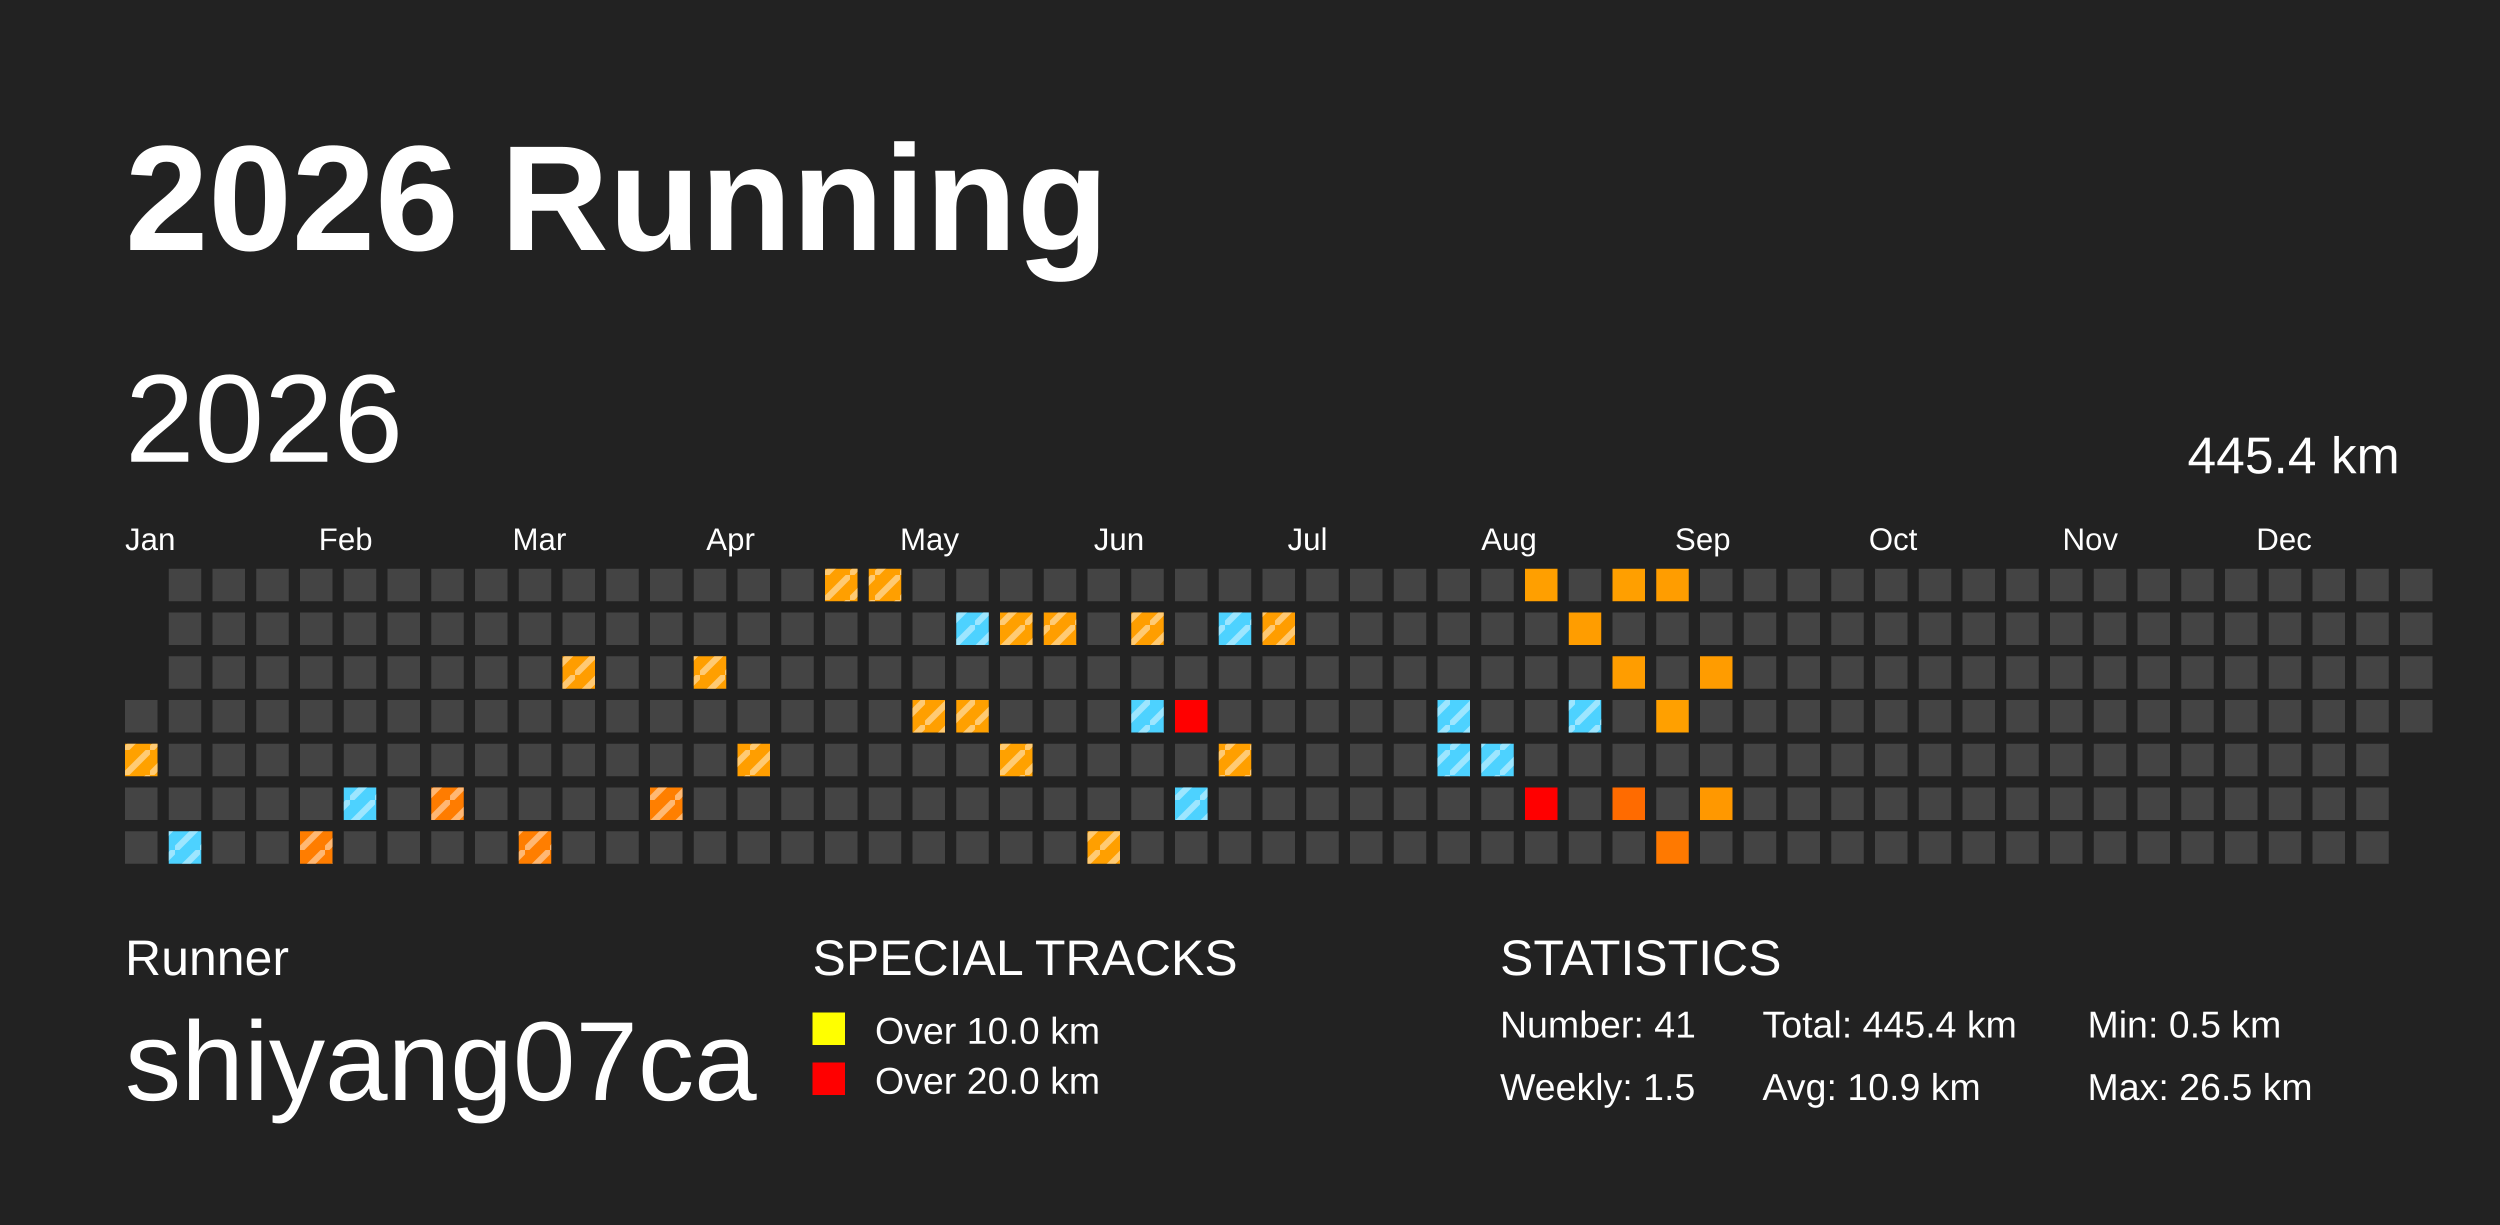
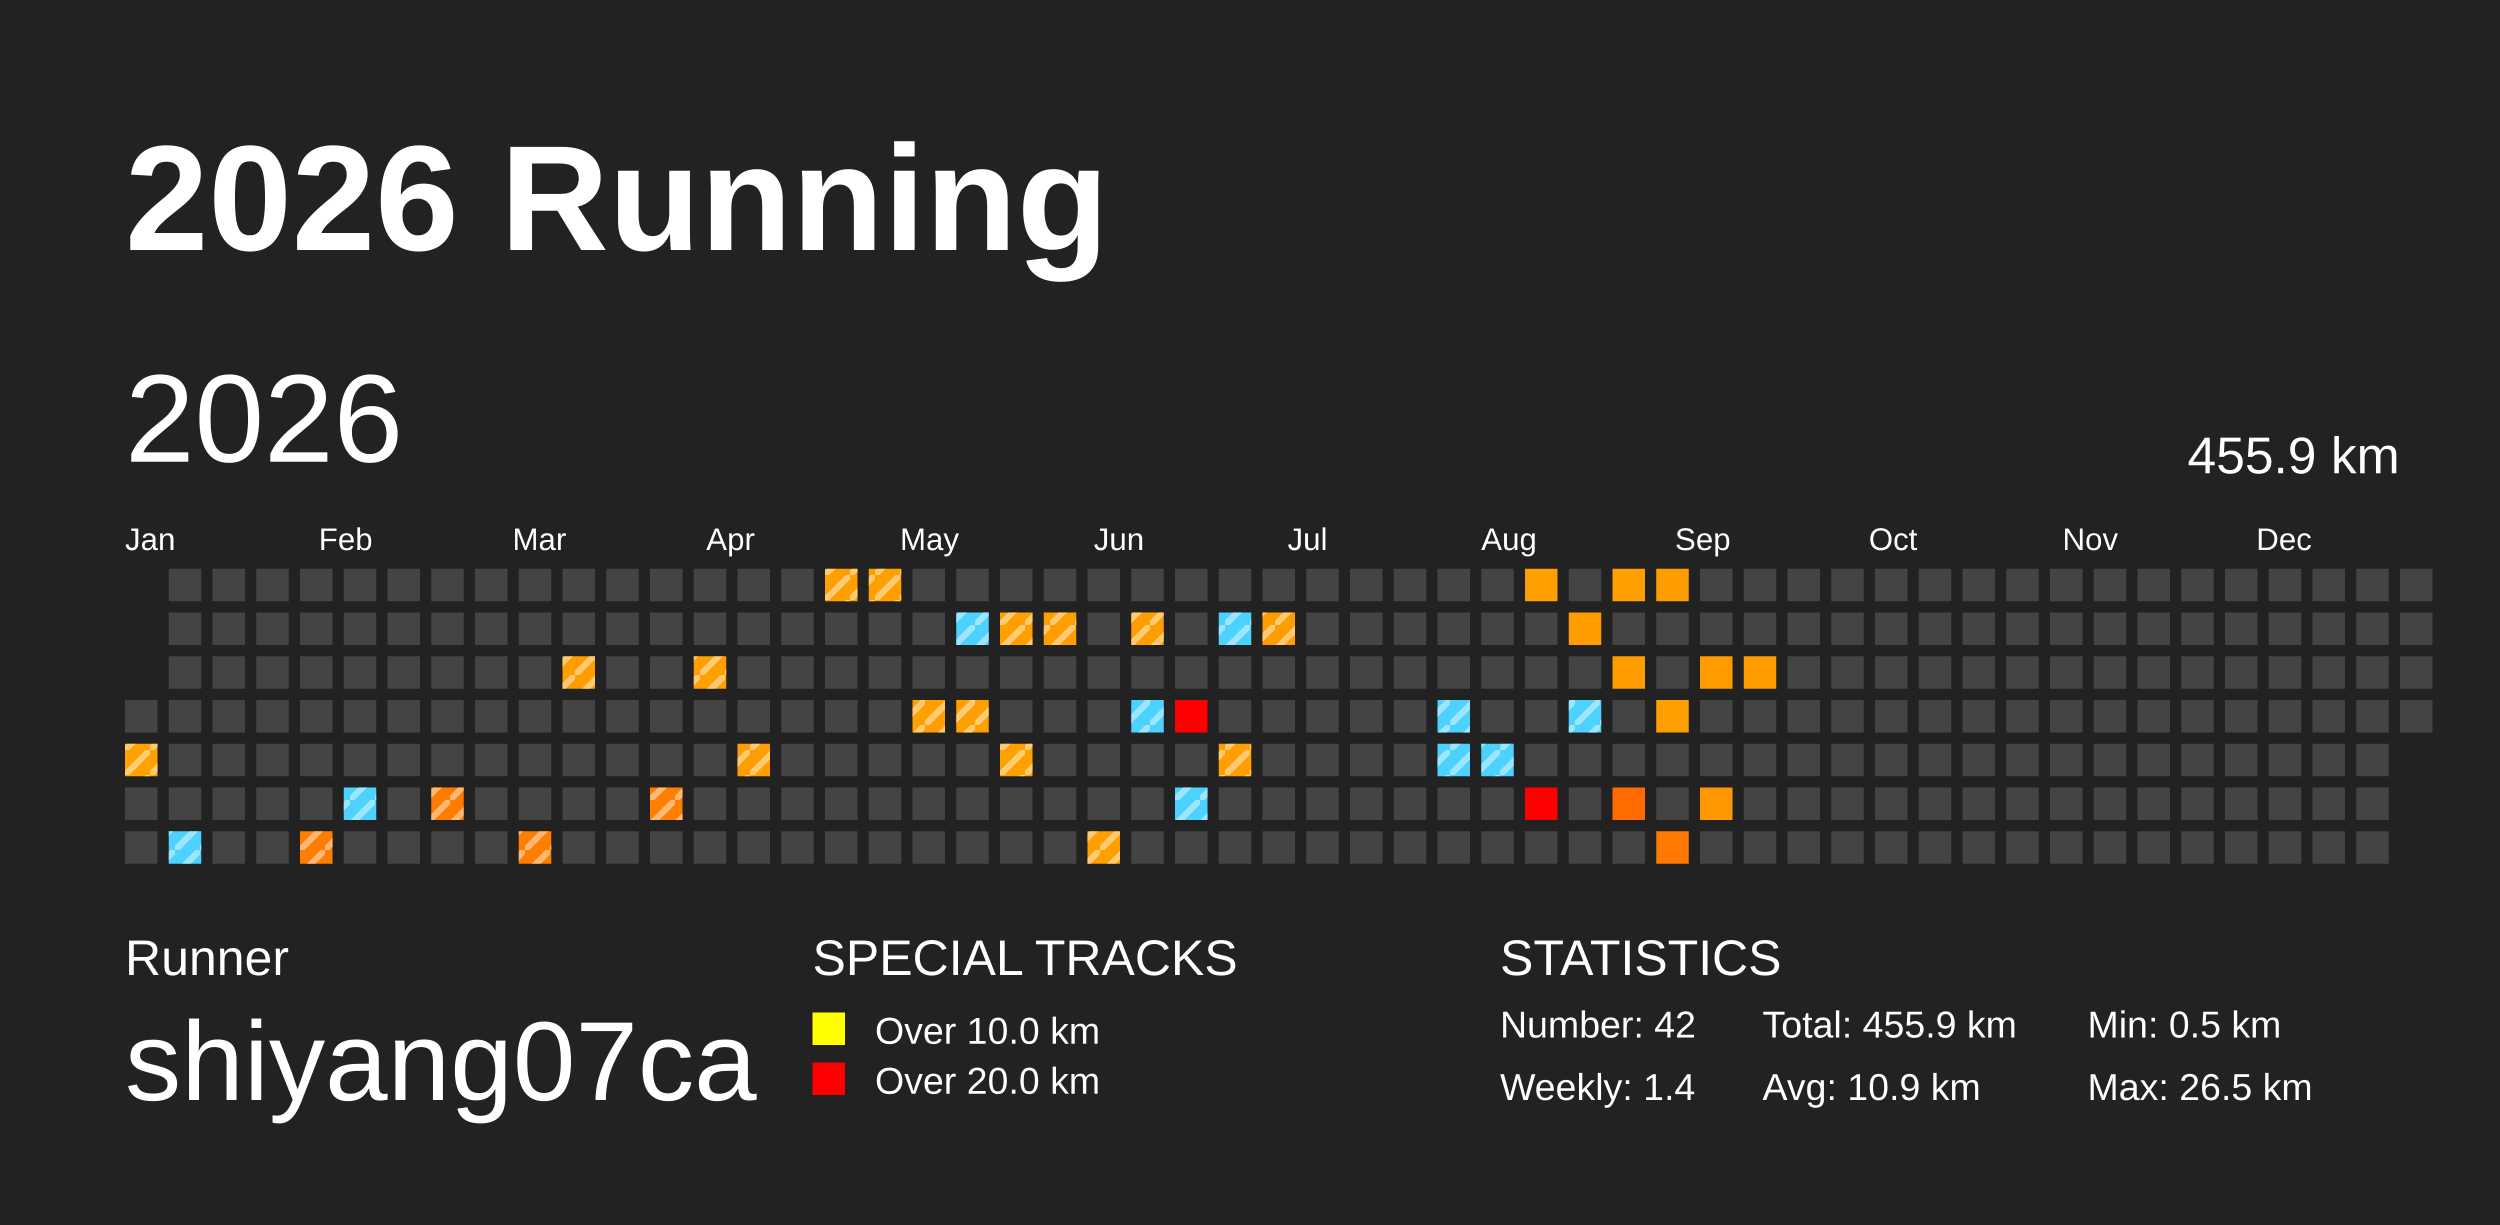
<svg xmlns="http://www.w3.org/2000/svg" baseProfile="full" height="98mm" version="1.1" viewBox="0,0,200,98" width="200mm">
  <defs>
    <pattern height="2" id="indoor-stripe" patternUnits="userSpaceOnUse" width="2">
      <line stroke="white" stroke-opacity="0.45" stroke-width="0.5" x1="0" x2="2" y1="2" y2="0" />
    </pattern>
  </defs>
  <rect fill="#222222" height="98" width="200" x="0" y="0" />
  <text fill="#FFFFFF" style="font-size:12px; font-family:Arial; font-weight:bold;" x="10" y="20">2026 Running</text>
  <text fill="#FFFFFF" style="font-size:4px; font-family:Arial" x="10" y="78">Runner</text>
  <text fill="#FFFFFF" style="font-size:9px; font-family:Arial" x="10" y="88">shiyang07ca</text>
  <text fill="#FFFFFF" style="font-size:4px; font-family:Arial" x="65" y="78">SPECIAL TRACKS</text>
  <rect fill="yellow" height="2.6" width="2.6" x="65" y="81" />
  <text fill="#FFFFFF" style="font-size:3px; font-family:Arial" x="70" y="83.5">Over 10.0 km</text>
  <rect fill="red" height="2.6" width="2.6" x="65" y="85" />
  <text fill="#FFFFFF" style="font-size:3px; font-family:Arial" x="70" y="87.5">Over 20.0 km</text>
  <text fill="#FFFFFF" style="font-size:4px; font-family:Arial" x="120" y="78">STATISTICS</text>
-   <text fill="#FFFFFF" style="font-size:3px; font-family:Arial" x="120" y="83">Number: 41</text>
-   <text fill="#FFFFFF" style="font-size:3px; font-family:Arial" x="120" y="88">Weekly: 1.5</text>
-   <text fill="#FFFFFF" style="font-size:3px; font-family:Arial" x="141" y="83">Total: 445.4 km</text>
+   <text fill="#FFFFFF" style="font-size:3px; font-family:Arial" x="120" y="83">Number: 42</text>
+   <text fill="#FFFFFF" style="font-size:3px; font-family:Arial" x="120" y="88">Weekly: 1.4</text>
+   <text fill="#FFFFFF" style="font-size:3px; font-family:Arial" x="141" y="83">Total: 455.9 km</text>
  <text fill="#FFFFFF" style="font-size:3px; font-family:Arial" x="141" y="88">Avg: 10.9 km</text>
  <text fill="#FFFFFF" style="font-size:3px; font-family:Arial" x="167" y="83">Min: 0.5 km</text>
  <text fill="#FFFFFF" style="font-size:3px; font-family:Arial" x="167" y="88">Max: 26.5 km</text>
  <text dominant-baseline="hanging" fill="#FFFFFF" style="font-size:10.0px; font-family:Arial;" x="10" y="30">2026</text>
-   <text dominant-baseline="hanging" fill="#FFFFFF" style="font-size:4.125px; font-family:Arial;" x="175" y="35">445.4 km</text>
+   <text dominant-baseline="hanging" fill="#FFFFFF" style="font-size:4.125px; font-family:Arial;" x="175" y="35">455.9 km</text>
  <text fill="#FFFFFF" style="font-size:2.5px; font-family:Arial" x="10.0" y="44">Jan</text>
  <text fill="#FFFFFF" style="font-size:2.5px; font-family:Arial" x="25.5" y="44">Feb</text>
  <text fill="#FFFFFF" style="font-size:2.5px; font-family:Arial" x="41.0" y="44">Mar</text>
  <text fill="#FFFFFF" style="font-size:2.5px; font-family:Arial" x="56.5" y="44">Apr</text>
  <text fill="#FFFFFF" style="font-size:2.5px; font-family:Arial" x="72.0" y="44">May</text>
  <text fill="#FFFFFF" style="font-size:2.5px; font-family:Arial" x="87.5" y="44">Jun</text>
  <text fill="#FFFFFF" style="font-size:2.5px; font-family:Arial" x="103.0" y="44">Jul</text>
  <text fill="#FFFFFF" style="font-size:2.5px; font-family:Arial" x="118.5" y="44">Aug</text>
  <text fill="#FFFFFF" style="font-size:2.5px; font-family:Arial" x="134.0" y="44">Sep</text>
  <text fill="#FFFFFF" style="font-size:2.5px; font-family:Arial" x="149.5" y="44">Oct</text>
  <text fill="#FFFFFF" style="font-size:2.5px; font-family:Arial" x="165.0" y="44">Nov</text>
  <text fill="#FFFFFF" style="font-size:2.5px; font-family:Arial" x="180.5" y="44">Dec</text>
  <rect fill="#444444" height="2.6" width="2.6" x="10.0" y="56.0" />
  <rect fill="#ffa100" height="2.6" width="2.6" x="10.0" y="59.5" />
  <rect fill="url(#indoor-stripe)" height="2.6" style="pointer-events: none;" width="2.6" x="10.0" y="59.5" />
  <rect fill="#444444" height="2.6" width="2.6" x="10.0" y="63.0" />
  <rect fill="#444444" height="2.6" width="2.6" x="10.0" y="66.5" />
  <rect fill="#444444" height="2.6" width="2.6" x="13.5" y="45.5" />
  <rect fill="#444444" height="2.6" width="2.6" x="13.5" y="49.0" />
  <rect fill="#444444" height="2.6" width="2.6" x="13.5" y="52.5" />
  <rect fill="#444444" height="2.6" width="2.6" x="13.5" y="56.0" />
  <rect fill="#444444" height="2.6" width="2.6" x="13.5" y="59.5" />
  <rect fill="#444444" height="2.6" width="2.6" x="13.5" y="63.0" />
  <rect fill="#4dd2ff" height="2.6" width="2.6" x="13.5" y="66.5" />
  <rect fill="url(#indoor-stripe)" height="2.6" style="pointer-events: none;" width="2.6" x="13.5" y="66.5" />
  <rect fill="#444444" height="2.6" width="2.6" x="17.0" y="45.5" />
  <rect fill="#444444" height="2.6" width="2.6" x="17.0" y="49.0" />
  <rect fill="#444444" height="2.6" width="2.6" x="17.0" y="52.5" />
  <rect fill="#444444" height="2.6" width="2.6" x="17.0" y="56.0" />
  <rect fill="#444444" height="2.6" width="2.6" x="17.0" y="59.5" />
  <rect fill="#444444" height="2.6" width="2.6" x="17.0" y="63.0" />
  <rect fill="#444444" height="2.6" width="2.6" x="17.0" y="66.5" />
  <rect fill="#444444" height="2.6" width="2.6" x="20.5" y="45.5" />
  <rect fill="#444444" height="2.6" width="2.6" x="20.5" y="49.0" />
  <rect fill="#444444" height="2.6" width="2.6" x="20.5" y="52.5" />
  <rect fill="#444444" height="2.6" width="2.6" x="20.5" y="56.0" />
  <rect fill="#444444" height="2.6" width="2.6" x="20.5" y="59.5" />
  <rect fill="#444444" height="2.6" width="2.6" x="20.5" y="63.0" />
  <rect fill="#444444" height="2.6" width="2.6" x="20.5" y="66.5" />
  <rect fill="#444444" height="2.6" width="2.6" x="24.0" y="45.5" />
  <rect fill="#444444" height="2.6" width="2.6" x="24.0" y="49.0" />
  <rect fill="#444444" height="2.6" width="2.6" x="24.0" y="52.5" />
  <rect fill="#444444" height="2.6" width="2.6" x="24.0" y="56.0" />
  <rect fill="#444444" height="2.6" width="2.6" x="24.0" y="59.5" />
  <rect fill="#444444" height="2.6" width="2.6" x="24.0" y="63.0" />
  <rect fill="#ff7d00" height="2.6" width="2.6" x="24.0" y="66.5" />
  <rect fill="url(#indoor-stripe)" height="2.6" style="pointer-events: none;" width="2.6" x="24.0" y="66.5" />
  <rect fill="#444444" height="2.6" width="2.6" x="27.5" y="45.5" />
  <rect fill="#444444" height="2.6" width="2.6" x="27.5" y="49.0" />
  <rect fill="#444444" height="2.6" width="2.6" x="27.5" y="52.5" />
  <rect fill="#444444" height="2.6" width="2.6" x="27.5" y="56.0" />
  <rect fill="#444444" height="2.6" width="2.6" x="27.5" y="59.5" />
  <rect fill="#4dd2ff" height="2.6" width="2.6" x="27.5" y="63.0" />
  <rect fill="url(#indoor-stripe)" height="2.6" style="pointer-events: none;" width="2.6" x="27.5" y="63.0" />
  <rect fill="#444444" height="2.6" width="2.6" x="27.5" y="66.5" />
  <rect fill="#444444" height="2.6" width="2.6" x="31.0" y="45.5" />
  <rect fill="#444444" height="2.6" width="2.6" x="31.0" y="49.0" />
  <rect fill="#444444" height="2.6" width="2.6" x="31.0" y="52.5" />
  <rect fill="#444444" height="2.6" width="2.6" x="31.0" y="56.0" />
  <rect fill="#444444" height="2.6" width="2.6" x="31.0" y="59.5" />
  <rect fill="#444444" height="2.6" width="2.6" x="31.0" y="63.0" />
  <rect fill="#444444" height="2.6" width="2.6" x="31.0" y="66.5" />
  <rect fill="#444444" height="2.6" width="2.6" x="34.5" y="45.5" />
  <rect fill="#444444" height="2.6" width="2.6" x="34.5" y="49.0" />
  <rect fill="#444444" height="2.6" width="2.6" x="34.5" y="52.5" />
  <rect fill="#444444" height="2.6" width="2.6" x="34.5" y="56.0" />
  <rect fill="#444444" height="2.6" width="2.6" x="34.5" y="59.5" />
  <rect fill="#ff7c00" height="2.6" width="2.6" x="34.5" y="63.0" />
  <rect fill="url(#indoor-stripe)" height="2.6" style="pointer-events: none;" width="2.6" x="34.5" y="63.0" />
  <rect fill="#444444" height="2.6" width="2.6" x="34.5" y="66.5" />
  <rect fill="#444444" height="2.6" width="2.6" x="38.0" y="45.5" />
  <rect fill="#444444" height="2.6" width="2.6" x="38.0" y="49.0" />
  <rect fill="#444444" height="2.6" width="2.6" x="38.0" y="52.5" />
  <rect fill="#444444" height="2.6" width="2.6" x="38.0" y="56.0" />
  <rect fill="#444444" height="2.6" width="2.6" x="38.0" y="59.5" />
  <rect fill="#444444" height="2.6" width="2.6" x="38.0" y="63.0" />
  <rect fill="#444444" height="2.6" width="2.6" x="38.0" y="66.5" />
  <rect fill="#444444" height="2.6" width="2.6" x="41.5" y="45.5" />
  <rect fill="#444444" height="2.6" width="2.6" x="41.5" y="49.0" />
  <rect fill="#444444" height="2.6" width="2.6" x="41.5" y="52.5" />
  <rect fill="#444444" height="2.6" width="2.6" x="41.5" y="56.0" />
  <rect fill="#444444" height="2.6" width="2.6" x="41.5" y="59.5" />
  <rect fill="#444444" height="2.6" width="2.6" x="41.5" y="63.0" />
  <rect fill="#ff7e00" height="2.6" width="2.6" x="41.5" y="66.5" />
  <rect fill="url(#indoor-stripe)" height="2.6" style="pointer-events: none;" width="2.6" x="41.5" y="66.5" />
  <rect fill="#444444" height="2.6" width="2.6" x="45.0" y="45.5" />
  <rect fill="#444444" height="2.6" width="2.6" x="45.0" y="49.0" />
  <rect fill="#ff9d00" height="2.6" width="2.6" x="45.0" y="52.5" />
  <rect fill="url(#indoor-stripe)" height="2.6" style="pointer-events: none;" width="2.6" x="45.0" y="52.5" />
  <rect fill="#444444" height="2.6" width="2.6" x="45.0" y="56.0" />
  <rect fill="#444444" height="2.6" width="2.6" x="45.0" y="59.5" />
  <rect fill="#444444" height="2.6" width="2.6" x="45.0" y="63.0" />
  <rect fill="#444444" height="2.6" width="2.6" x="45.0" y="66.5" />
  <rect fill="#444444" height="2.6" width="2.6" x="48.5" y="45.5" />
  <rect fill="#444444" height="2.6" width="2.6" x="48.5" y="49.0" />
  <rect fill="#444444" height="2.6" width="2.6" x="48.5" y="52.5" />
  <rect fill="#444444" height="2.6" width="2.6" x="48.5" y="56.0" />
  <rect fill="#444444" height="2.6" width="2.6" x="48.5" y="59.5" />
  <rect fill="#444444" height="2.6" width="2.6" x="48.5" y="63.0" />
  <rect fill="#444444" height="2.6" width="2.6" x="48.5" y="66.5" />
  <rect fill="#444444" height="2.6" width="2.6" x="52.0" y="45.5" />
  <rect fill="#444444" height="2.6" width="2.6" x="52.0" y="49.0" />
  <rect fill="#444444" height="2.6" width="2.6" x="52.0" y="52.5" />
  <rect fill="#444444" height="2.6" width="2.6" x="52.0" y="56.0" />
  <rect fill="#444444" height="2.6" width="2.6" x="52.0" y="59.5" />
  <rect fill="#ff7f00" height="2.6" width="2.6" x="52.0" y="63.0" />
  <rect fill="url(#indoor-stripe)" height="2.6" style="pointer-events: none;" width="2.6" x="52.0" y="63.0" />
  <rect fill="#444444" height="2.6" width="2.6" x="52.0" y="66.5" />
  <rect fill="#444444" height="2.6" width="2.6" x="55.5" y="45.5" />
  <rect fill="#444444" height="2.6" width="2.6" x="55.5" y="49.0" />
  <rect fill="#ff9f00" height="2.6" width="2.6" x="55.5" y="52.5" />
  <rect fill="url(#indoor-stripe)" height="2.6" style="pointer-events: none;" width="2.6" x="55.5" y="52.5" />
  <rect fill="#444444" height="2.6" width="2.6" x="55.5" y="56.0" />
  <rect fill="#444444" height="2.6" width="2.6" x="55.5" y="59.5" />
  <rect fill="#444444" height="2.6" width="2.6" x="55.5" y="63.0" />
  <rect fill="#444444" height="2.6" width="2.6" x="55.5" y="66.5" />
  <rect fill="#444444" height="2.6" width="2.6" x="59.0" y="45.5" />
  <rect fill="#444444" height="2.6" width="2.6" x="59.0" y="49.0" />
  <rect fill="#444444" height="2.6" width="2.6" x="59.0" y="52.5" />
  <rect fill="#444444" height="2.6" width="2.6" x="59.0" y="56.0" />
  <rect fill="#ff9e00" height="2.6" width="2.6" x="59.0" y="59.5" />
  <rect fill="url(#indoor-stripe)" height="2.6" style="pointer-events: none;" width="2.6" x="59.0" y="59.5" />
  <rect fill="#444444" height="2.6" width="2.6" x="59.0" y="63.0" />
  <rect fill="#444444" height="2.6" width="2.6" x="59.0" y="66.5" />
  <rect fill="#444444" height="2.6" width="2.6" x="62.5" y="45.5" />
  <rect fill="#444444" height="2.6" width="2.6" x="62.5" y="49.0" />
  <rect fill="#444444" height="2.6" width="2.6" x="62.5" y="52.5" />
  <rect fill="#444444" height="2.6" width="2.6" x="62.5" y="56.0" />
  <rect fill="#444444" height="2.6" width="2.6" x="62.5" y="59.5" />
  <rect fill="#444444" height="2.6" width="2.6" x="62.5" y="63.0" />
  <rect fill="#444444" height="2.6" width="2.6" x="62.5" y="66.5" />
  <rect fill="#ff9f00" height="2.6" width="2.6" x="66.0" y="45.5" />
  <rect fill="url(#indoor-stripe)" height="2.6" style="pointer-events: none;" width="2.6" x="66.0" y="45.5" />
  <rect fill="#444444" height="2.6" width="2.6" x="66.0" y="49.0" />
  <rect fill="#444444" height="2.6" width="2.6" x="66.0" y="52.5" />
  <rect fill="#444444" height="2.6" width="2.6" x="66.0" y="56.0" />
  <rect fill="#444444" height="2.6" width="2.6" x="66.0" y="59.5" />
  <rect fill="#444444" height="2.6" width="2.6" x="66.0" y="63.0" />
  <rect fill="#444444" height="2.6" width="2.6" x="66.0" y="66.5" />
  <rect fill="#ff9f00" height="2.6" width="2.6" x="69.5" y="45.5" />
  <rect fill="url(#indoor-stripe)" height="2.6" style="pointer-events: none;" width="2.6" x="69.5" y="45.5" />
  <rect fill="#444444" height="2.6" width="2.6" x="69.5" y="49.0" />
  <rect fill="#444444" height="2.6" width="2.6" x="69.5" y="52.5" />
  <rect fill="#444444" height="2.6" width="2.6" x="69.5" y="56.0" />
  <rect fill="#444444" height="2.6" width="2.6" x="69.5" y="59.5" />
  <rect fill="#444444" height="2.6" width="2.6" x="69.5" y="63.0" />
  <rect fill="#444444" height="2.6" width="2.6" x="69.5" y="66.5" />
  <rect fill="#444444" height="2.6" width="2.6" x="73.0" y="45.5" />
  <rect fill="#444444" height="2.6" width="2.6" x="73.0" y="49.0" />
  <rect fill="#444444" height="2.6" width="2.6" x="73.0" y="52.5" />
  <rect fill="#ff9f00" height="2.6" width="2.6" x="73.0" y="56.0" />
  <rect fill="url(#indoor-stripe)" height="2.6" style="pointer-events: none;" width="2.6" x="73.0" y="56.0" />
  <rect fill="#444444" height="2.6" width="2.6" x="73.0" y="59.5" />
  <rect fill="#444444" height="2.6" width="2.6" x="73.0" y="63.0" />
  <rect fill="#444444" height="2.6" width="2.6" x="73.0" y="66.5" />
  <rect fill="#444444" height="2.6" width="2.6" x="76.5" y="45.5" />
  <rect fill="#4dd2ff" height="2.6" width="2.6" x="76.5" y="49.0" />
  <rect fill="url(#indoor-stripe)" height="2.6" style="pointer-events: none;" width="2.6" x="76.5" y="49.0" />
  <rect fill="#444444" height="2.6" width="2.6" x="76.5" y="52.5" />
  <rect fill="#ffa000" height="2.6" width="2.6" x="76.5" y="56.0" />
  <rect fill="url(#indoor-stripe)" height="2.6" style="pointer-events: none;" width="2.6" x="76.5" y="56.0" />
  <rect fill="#444444" height="2.6" width="2.6" x="76.5" y="59.5" />
  <rect fill="#444444" height="2.6" width="2.6" x="76.5" y="63.0" />
  <rect fill="#444444" height="2.6" width="2.6" x="76.5" y="66.5" />
  <rect fill="#444444" height="2.6" width="2.6" x="80.0" y="45.5" />
  <rect fill="#ffa000" height="2.6" width="2.6" x="80.0" y="49.0" />
  <rect fill="url(#indoor-stripe)" height="2.6" style="pointer-events: none;" width="2.6" x="80.0" y="49.0" />
  <rect fill="#444444" height="2.6" width="2.6" x="80.0" y="52.5" />
  <rect fill="#444444" height="2.6" width="2.6" x="80.0" y="56.0" />
  <rect fill="#ffa100" height="2.6" width="2.6" x="80.0" y="59.5" />
  <rect fill="url(#indoor-stripe)" height="2.6" style="pointer-events: none;" width="2.6" x="80.0" y="59.5" />
  <rect fill="#444444" height="2.6" width="2.6" x="80.0" y="63.0" />
  <rect fill="#444444" height="2.6" width="2.6" x="80.0" y="66.5" />
  <rect fill="#444444" height="2.6" width="2.6" x="83.5" y="45.5" />
  <rect fill="#ff9e00" height="2.6" width="2.6" x="83.5" y="49.0" />
  <rect fill="url(#indoor-stripe)" height="2.6" style="pointer-events: none;" width="2.6" x="83.5" y="49.0" />
  <rect fill="#444444" height="2.6" width="2.6" x="83.5" y="52.5" />
  <rect fill="#444444" height="2.6" width="2.6" x="83.5" y="56.0" />
  <rect fill="#444444" height="2.6" width="2.6" x="83.5" y="59.5" />
  <rect fill="#444444" height="2.6" width="2.6" x="83.5" y="63.0" />
  <rect fill="#444444" height="2.6" width="2.6" x="83.5" y="66.5" />
  <rect fill="#444444" height="2.6" width="2.6" x="87.0" y="45.5" />
  <rect fill="#444444" height="2.6" width="2.6" x="87.0" y="49.0" />
  <rect fill="#444444" height="2.6" width="2.6" x="87.0" y="52.5" />
  <rect fill="#444444" height="2.6" width="2.6" x="87.0" y="56.0" />
  <rect fill="#444444" height="2.6" width="2.6" x="87.0" y="59.5" />
  <rect fill="#444444" height="2.6" width="2.6" x="87.0" y="63.0" />
  <rect fill="#ff9f00" height="2.6" width="2.6" x="87.0" y="66.5" />
  <rect fill="url(#indoor-stripe)" height="2.6" style="pointer-events: none;" width="2.6" x="87.0" y="66.5" />
  <rect fill="#444444" height="2.6" width="2.6" x="90.5" y="45.5" />
  <rect fill="#ff9e00" height="2.6" width="2.6" x="90.5" y="49.0" />
  <rect fill="url(#indoor-stripe)" height="2.6" style="pointer-events: none;" width="2.6" x="90.5" y="49.0" />
  <rect fill="#444444" height="2.6" width="2.6" x="90.5" y="52.5" />
  <rect fill="#4dd2ff" height="2.6" width="2.6" x="90.5" y="56.0" />
  <rect fill="url(#indoor-stripe)" height="2.6" style="pointer-events: none;" width="2.6" x="90.5" y="56.0" />
  <rect fill="#444444" height="2.6" width="2.6" x="90.5" y="59.5" />
  <rect fill="#444444" height="2.6" width="2.6" x="90.5" y="63.0" />
  <rect fill="#444444" height="2.6" width="2.6" x="90.5" y="66.5" />
  <rect fill="#444444" height="2.6" width="2.6" x="94.0" y="45.5" />
  <rect fill="#444444" height="2.6" width="2.6" x="94.0" y="49.0" />
  <rect fill="#444444" height="2.6" width="2.6" x="94.0" y="52.5" />
  <rect fill="red" height="2.6" width="2.6" x="94.0" y="56.0" />
  <rect fill="#444444" height="2.6" width="2.6" x="94.0" y="59.5" />
  <rect fill="#4dd2ff" height="2.6" width="2.6" x="94.0" y="63.0" />
  <rect fill="url(#indoor-stripe)" height="2.6" style="pointer-events: none;" width="2.6" x="94.0" y="63.0" />
  <rect fill="#444444" height="2.6" width="2.6" x="94.0" y="66.5" />
  <rect fill="#444444" height="2.6" width="2.6" x="97.5" y="45.5" />
  <rect fill="#4dd2ff" height="2.6" width="2.6" x="97.5" y="49.0" />
  <rect fill="url(#indoor-stripe)" height="2.6" style="pointer-events: none;" width="2.6" x="97.5" y="49.0" />
  <rect fill="#444444" height="2.6" width="2.6" x="97.5" y="52.5" />
  <rect fill="#444444" height="2.6" width="2.6" x="97.5" y="56.0" />
  <rect fill="#ff9f00" height="2.6" width="2.6" x="97.5" y="59.5" />
  <rect fill="url(#indoor-stripe)" height="2.6" style="pointer-events: none;" width="2.6" x="97.5" y="59.5" />
  <rect fill="#444444" height="2.6" width="2.6" x="97.5" y="63.0" />
  <rect fill="#444444" height="2.6" width="2.6" x="97.5" y="66.5" />
  <rect fill="#444444" height="2.6" width="2.6" x="101.0" y="45.5" />
  <rect fill="#ff9d00" height="2.6" width="2.6" x="101.0" y="49.0" />
  <rect fill="url(#indoor-stripe)" height="2.6" style="pointer-events: none;" width="2.6" x="101.0" y="49.0" />
  <rect fill="#444444" height="2.6" width="2.6" x="101.0" y="52.5" />
  <rect fill="#444444" height="2.6" width="2.6" x="101.0" y="56.0" />
  <rect fill="#444444" height="2.6" width="2.6" x="101.0" y="59.5" />
  <rect fill="#444444" height="2.6" width="2.6" x="101.0" y="63.0" />
  <rect fill="#444444" height="2.6" width="2.6" x="101.0" y="66.5" />
  <rect fill="#444444" height="2.6" width="2.6" x="104.5" y="45.5" />
  <rect fill="#444444" height="2.6" width="2.6" x="104.5" y="49.0" />
  <rect fill="#444444" height="2.6" width="2.6" x="104.5" y="52.5" />
  <rect fill="#444444" height="2.6" width="2.6" x="104.5" y="56.0" />
  <rect fill="#444444" height="2.6" width="2.6" x="104.5" y="59.5" />
  <rect fill="#444444" height="2.6" width="2.6" x="104.5" y="63.0" />
  <rect fill="#444444" height="2.6" width="2.6" x="104.5" y="66.5" />
  <rect fill="#444444" height="2.6" width="2.6" x="108.0" y="45.5" />
  <rect fill="#444444" height="2.6" width="2.6" x="108.0" y="49.0" />
  <rect fill="#444444" height="2.6" width="2.6" x="108.0" y="52.5" />
  <rect fill="#444444" height="2.6" width="2.6" x="108.0" y="56.0" />
  <rect fill="#444444" height="2.6" width="2.6" x="108.0" y="59.5" />
  <rect fill="#444444" height="2.6" width="2.6" x="108.0" y="63.0" />
  <rect fill="#444444" height="2.6" width="2.6" x="108.0" y="66.5" />
  <rect fill="#444444" height="2.6" width="2.6" x="111.5" y="45.5" />
  <rect fill="#444444" height="2.6" width="2.6" x="111.5" y="49.0" />
  <rect fill="#444444" height="2.6" width="2.6" x="111.5" y="52.5" />
  <rect fill="#444444" height="2.6" width="2.6" x="111.5" y="56.0" />
  <rect fill="#444444" height="2.6" width="2.6" x="111.5" y="59.5" />
  <rect fill="#444444" height="2.6" width="2.6" x="111.5" y="63.0" />
  <rect fill="#444444" height="2.6" width="2.6" x="111.5" y="66.5" />
  <rect fill="#444444" height="2.6" width="2.6" x="115.0" y="45.5" />
  <rect fill="#444444" height="2.6" width="2.6" x="115.0" y="49.0" />
  <rect fill="#444444" height="2.6" width="2.6" x="115.0" y="52.5" />
  <rect fill="#4dd2ff" height="2.6" width="2.6" x="115.0" y="56.0" />
  <rect fill="url(#indoor-stripe)" height="2.6" style="pointer-events: none;" width="2.6" x="115.0" y="56.0" />
  <rect fill="#4dd2ff" height="2.6" width="2.6" x="115.0" y="59.5" />
  <rect fill="url(#indoor-stripe)" height="2.6" style="pointer-events: none;" width="2.6" x="115.0" y="59.5" />
  <rect fill="#444444" height="2.6" width="2.6" x="115.0" y="63.0" />
  <rect fill="#444444" height="2.6" width="2.6" x="115.0" y="66.5" />
  <rect fill="#444444" height="2.6" width="2.6" x="118.5" y="45.5" />
  <rect fill="#444444" height="2.6" width="2.6" x="118.5" y="49.0" />
  <rect fill="#444444" height="2.6" width="2.6" x="118.5" y="52.5" />
  <rect fill="#444444" height="2.6" width="2.6" x="118.5" y="56.0" />
  <rect fill="#4dd2ff" height="2.6" width="2.6" x="118.5" y="59.5" />
  <rect fill="url(#indoor-stripe)" height="2.6" style="pointer-events: none;" width="2.6" x="118.5" y="59.5" />
  <rect fill="#444444" height="2.6" width="2.6" x="118.5" y="63.0" />
  <rect fill="#444444" height="2.6" width="2.6" x="118.5" y="66.5" />
  <rect fill="#ff9f00" height="2.6" width="2.6" x="122.0" y="45.5" />
  <rect fill="#444444" height="2.6" width="2.6" x="122.0" y="49.0" />
  <rect fill="#444444" height="2.6" width="2.6" x="122.0" y="52.5" />
  <rect fill="#444444" height="2.6" width="2.6" x="122.0" y="56.0" />
  <rect fill="#444444" height="2.6" width="2.6" x="122.0" y="59.5" />
  <rect fill="red" height="2.6" width="2.6" x="122.0" y="63.0" />
  <rect fill="#444444" height="2.6" width="2.6" x="122.0" y="66.5" />
  <rect fill="#444444" height="2.6" width="2.6" x="125.5" y="45.5" />
  <rect fill="#ff9d00" height="2.6" width="2.6" x="125.5" y="49.0" />
  <rect fill="#444444" height="2.6" width="2.6" x="125.5" y="52.5" />
  <rect fill="#4dd2ff" height="2.6" width="2.6" x="125.5" y="56.0" />
  <rect fill="url(#indoor-stripe)" height="2.6" style="pointer-events: none;" width="2.6" x="125.5" y="56.0" />
  <rect fill="#444444" height="2.6" width="2.6" x="125.5" y="59.5" />
  <rect fill="#444444" height="2.6" width="2.6" x="125.5" y="63.0" />
  <rect fill="#444444" height="2.6" width="2.6" x="125.5" y="66.5" />
  <rect fill="#ff9f00" height="2.6" width="2.6" x="129.0" y="45.5" />
  <rect fill="#444444" height="2.6" width="2.6" x="129.0" y="49.0" />
  <rect fill="#ff9d00" height="2.6" width="2.6" x="129.0" y="52.5" />
  <rect fill="#444444" height="2.6" width="2.6" x="129.0" y="56.0" />
  <rect fill="#444444" height="2.6" width="2.6" x="129.0" y="59.5" />
  <rect fill="#ff6b00" height="2.6" width="2.6" x="129.0" y="63.0" />
  <rect fill="#444444" height="2.6" width="2.6" x="129.0" y="66.5" />
  <rect fill="#ff9d00" height="2.6" width="2.6" x="132.5" y="45.5" />
  <rect fill="#444444" height="2.6" width="2.6" x="132.5" y="49.0" />
  <rect fill="#444444" height="2.6" width="2.6" x="132.5" y="52.5" />
  <rect fill="#ffa000" height="2.6" width="2.6" x="132.5" y="56.0" />
  <rect fill="#444444" height="2.6" width="2.6" x="132.5" y="59.5" />
  <rect fill="#444444" height="2.6" width="2.6" x="132.5" y="63.0" />
  <rect fill="#ff7900" height="2.6" width="2.6" x="132.5" y="66.5" />
  <rect fill="#444444" height="2.6" width="2.6" x="136.0" y="45.5" />
  <rect fill="#444444" height="2.6" width="2.6" x="136.0" y="49.0" />
  <rect fill="#ff9c00" height="2.6" width="2.6" x="136.0" y="52.5" />
  <rect fill="#444444" height="2.6" width="2.6" x="136.0" y="56.0" />
  <rect fill="#444444" height="2.6" width="2.6" x="136.0" y="59.5" />
  <rect fill="#ff9800" height="2.6" width="2.6" x="136.0" y="63.0" />
  <rect fill="#444444" height="2.6" width="2.6" x="136.0" y="66.5" />
  <rect fill="#444444" height="2.6" width="2.6" x="139.5" y="45.5" />
  <rect fill="#444444" height="2.6" width="2.6" x="139.5" y="49.0" />
-   <rect fill="#444444" height="2.6" width="2.6" x="139.5" y="52.5" />
+   <rect fill="#ff9c00" height="2.6" width="2.6" x="139.5" y="52.5" />
  <rect fill="#444444" height="2.6" width="2.6" x="139.5" y="56.0" />
  <rect fill="#444444" height="2.6" width="2.6" x="139.5" y="59.5" />
  <rect fill="#444444" height="2.6" width="2.6" x="139.5" y="63.0" />
  <rect fill="#444444" height="2.6" width="2.6" x="139.5" y="66.5" />
  <rect fill="#444444" height="2.6" width="2.6" x="143.0" y="45.5" />
  <rect fill="#444444" height="2.6" width="2.6" x="143.0" y="49.0" />
  <rect fill="#444444" height="2.6" width="2.6" x="143.0" y="52.5" />
  <rect fill="#444444" height="2.6" width="2.6" x="143.0" y="56.0" />
  <rect fill="#444444" height="2.6" width="2.6" x="143.0" y="59.5" />
  <rect fill="#444444" height="2.6" width="2.6" x="143.0" y="63.0" />
  <rect fill="#444444" height="2.6" width="2.6" x="143.0" y="66.5" />
  <rect fill="#444444" height="2.6" width="2.6" x="146.5" y="45.5" />
  <rect fill="#444444" height="2.6" width="2.6" x="146.5" y="49.0" />
  <rect fill="#444444" height="2.6" width="2.6" x="146.5" y="52.5" />
  <rect fill="#444444" height="2.6" width="2.6" x="146.5" y="56.0" />
  <rect fill="#444444" height="2.6" width="2.6" x="146.5" y="59.5" />
  <rect fill="#444444" height="2.6" width="2.6" x="146.5" y="63.0" />
  <rect fill="#444444" height="2.6" width="2.6" x="146.5" y="66.5" />
  <rect fill="#444444" height="2.6" width="2.6" x="150.0" y="45.5" />
  <rect fill="#444444" height="2.6" width="2.6" x="150.0" y="49.0" />
  <rect fill="#444444" height="2.6" width="2.6" x="150.0" y="52.5" />
  <rect fill="#444444" height="2.6" width="2.6" x="150.0" y="56.0" />
  <rect fill="#444444" height="2.6" width="2.6" x="150.0" y="59.5" />
  <rect fill="#444444" height="2.6" width="2.6" x="150.0" y="63.0" />
  <rect fill="#444444" height="2.6" width="2.6" x="150.0" y="66.5" />
  <rect fill="#444444" height="2.6" width="2.6" x="153.5" y="45.5" />
  <rect fill="#444444" height="2.6" width="2.6" x="153.5" y="49.0" />
  <rect fill="#444444" height="2.6" width="2.6" x="153.5" y="52.5" />
  <rect fill="#444444" height="2.6" width="2.6" x="153.5" y="56.0" />
  <rect fill="#444444" height="2.6" width="2.6" x="153.5" y="59.5" />
  <rect fill="#444444" height="2.6" width="2.6" x="153.5" y="63.0" />
  <rect fill="#444444" height="2.6" width="2.6" x="153.5" y="66.5" />
  <rect fill="#444444" height="2.6" width="2.6" x="157.0" y="45.5" />
  <rect fill="#444444" height="2.6" width="2.6" x="157.0" y="49.0" />
  <rect fill="#444444" height="2.6" width="2.6" x="157.0" y="52.5" />
  <rect fill="#444444" height="2.6" width="2.6" x="157.0" y="56.0" />
  <rect fill="#444444" height="2.6" width="2.6" x="157.0" y="59.5" />
  <rect fill="#444444" height="2.6" width="2.6" x="157.0" y="63.0" />
  <rect fill="#444444" height="2.6" width="2.6" x="157.0" y="66.5" />
  <rect fill="#444444" height="2.6" width="2.6" x="160.5" y="45.5" />
  <rect fill="#444444" height="2.6" width="2.6" x="160.5" y="49.0" />
  <rect fill="#444444" height="2.6" width="2.6" x="160.5" y="52.5" />
  <rect fill="#444444" height="2.6" width="2.6" x="160.5" y="56.0" />
  <rect fill="#444444" height="2.6" width="2.6" x="160.5" y="59.5" />
  <rect fill="#444444" height="2.6" width="2.6" x="160.5" y="63.0" />
  <rect fill="#444444" height="2.6" width="2.6" x="160.5" y="66.5" />
  <rect fill="#444444" height="2.6" width="2.6" x="164.0" y="45.5" />
  <rect fill="#444444" height="2.6" width="2.6" x="164.0" y="49.0" />
  <rect fill="#444444" height="2.6" width="2.6" x="164.0" y="52.5" />
  <rect fill="#444444" height="2.6" width="2.6" x="164.0" y="56.0" />
  <rect fill="#444444" height="2.6" width="2.6" x="164.0" y="59.5" />
  <rect fill="#444444" height="2.6" width="2.6" x="164.0" y="63.0" />
  <rect fill="#444444" height="2.6" width="2.6" x="164.0" y="66.5" />
  <rect fill="#444444" height="2.6" width="2.6" x="167.5" y="45.5" />
  <rect fill="#444444" height="2.6" width="2.6" x="167.5" y="49.0" />
  <rect fill="#444444" height="2.6" width="2.6" x="167.5" y="52.5" />
  <rect fill="#444444" height="2.6" width="2.6" x="167.5" y="56.0" />
  <rect fill="#444444" height="2.6" width="2.6" x="167.5" y="59.5" />
  <rect fill="#444444" height="2.6" width="2.6" x="167.5" y="63.0" />
  <rect fill="#444444" height="2.6" width="2.6" x="167.5" y="66.5" />
  <rect fill="#444444" height="2.6" width="2.6" x="171.0" y="45.5" />
  <rect fill="#444444" height="2.6" width="2.6" x="171.0" y="49.0" />
  <rect fill="#444444" height="2.6" width="2.6" x="171.0" y="52.5" />
  <rect fill="#444444" height="2.6" width="2.6" x="171.0" y="56.0" />
  <rect fill="#444444" height="2.6" width="2.6" x="171.0" y="59.5" />
  <rect fill="#444444" height="2.6" width="2.6" x="171.0" y="63.0" />
  <rect fill="#444444" height="2.6" width="2.6" x="171.0" y="66.5" />
  <rect fill="#444444" height="2.6" width="2.6" x="174.5" y="45.5" />
  <rect fill="#444444" height="2.6" width="2.6" x="174.5" y="49.0" />
  <rect fill="#444444" height="2.6" width="2.6" x="174.5" y="52.5" />
  <rect fill="#444444" height="2.6" width="2.6" x="174.5" y="56.0" />
  <rect fill="#444444" height="2.6" width="2.6" x="174.5" y="59.5" />
  <rect fill="#444444" height="2.6" width="2.6" x="174.5" y="63.0" />
  <rect fill="#444444" height="2.6" width="2.6" x="174.5" y="66.5" />
  <rect fill="#444444" height="2.6" width="2.6" x="178.0" y="45.5" />
  <rect fill="#444444" height="2.6" width="2.6" x="178.0" y="49.0" />
  <rect fill="#444444" height="2.6" width="2.6" x="178.0" y="52.5" />
  <rect fill="#444444" height="2.6" width="2.6" x="178.0" y="56.0" />
  <rect fill="#444444" height="2.6" width="2.6" x="178.0" y="59.5" />
  <rect fill="#444444" height="2.6" width="2.6" x="178.0" y="63.0" />
  <rect fill="#444444" height="2.6" width="2.6" x="178.0" y="66.5" />
  <rect fill="#444444" height="2.6" width="2.6" x="181.5" y="45.5" />
  <rect fill="#444444" height="2.6" width="2.6" x="181.5" y="49.0" />
  <rect fill="#444444" height="2.6" width="2.6" x="181.5" y="52.5" />
  <rect fill="#444444" height="2.6" width="2.6" x="181.5" y="56.0" />
  <rect fill="#444444" height="2.6" width="2.6" x="181.5" y="59.5" />
  <rect fill="#444444" height="2.6" width="2.6" x="181.5" y="63.0" />
  <rect fill="#444444" height="2.6" width="2.6" x="181.5" y="66.5" />
  <rect fill="#444444" height="2.6" width="2.6" x="185.0" y="45.5" />
  <rect fill="#444444" height="2.6" width="2.6" x="185.0" y="49.0" />
  <rect fill="#444444" height="2.6" width="2.6" x="185.0" y="52.5" />
  <rect fill="#444444" height="2.6" width="2.6" x="185.0" y="56.0" />
  <rect fill="#444444" height="2.6" width="2.6" x="185.0" y="59.5" />
  <rect fill="#444444" height="2.6" width="2.6" x="185.0" y="63.0" />
  <rect fill="#444444" height="2.6" width="2.6" x="185.0" y="66.5" />
  <rect fill="#444444" height="2.6" width="2.6" x="188.5" y="45.5" />
  <rect fill="#444444" height="2.6" width="2.6" x="188.5" y="49.0" />
  <rect fill="#444444" height="2.6" width="2.6" x="188.5" y="52.5" />
  <rect fill="#444444" height="2.6" width="2.6" x="188.5" y="56.0" />
  <rect fill="#444444" height="2.6" width="2.6" x="188.5" y="59.5" />
  <rect fill="#444444" height="2.6" width="2.6" x="188.5" y="63.0" />
  <rect fill="#444444" height="2.6" width="2.6" x="188.5" y="66.5" />
  <rect fill="#444444" height="2.6" width="2.6" x="192.0" y="45.5" />
  <rect fill="#444444" height="2.6" width="2.6" x="192.0" y="49.0" />
  <rect fill="#444444" height="2.6" width="2.6" x="192.0" y="52.5" />
  <rect fill="#444444" height="2.6" width="2.6" x="192.0" y="56.0" />
</svg>
